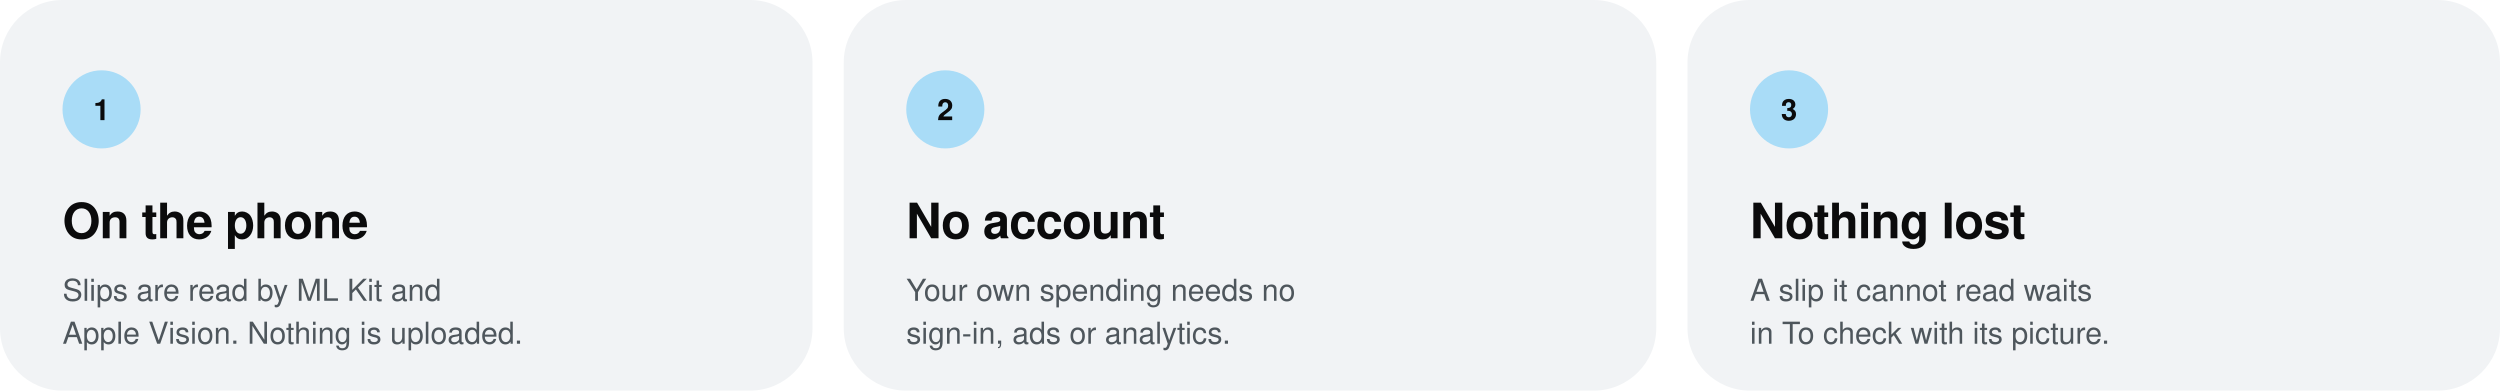
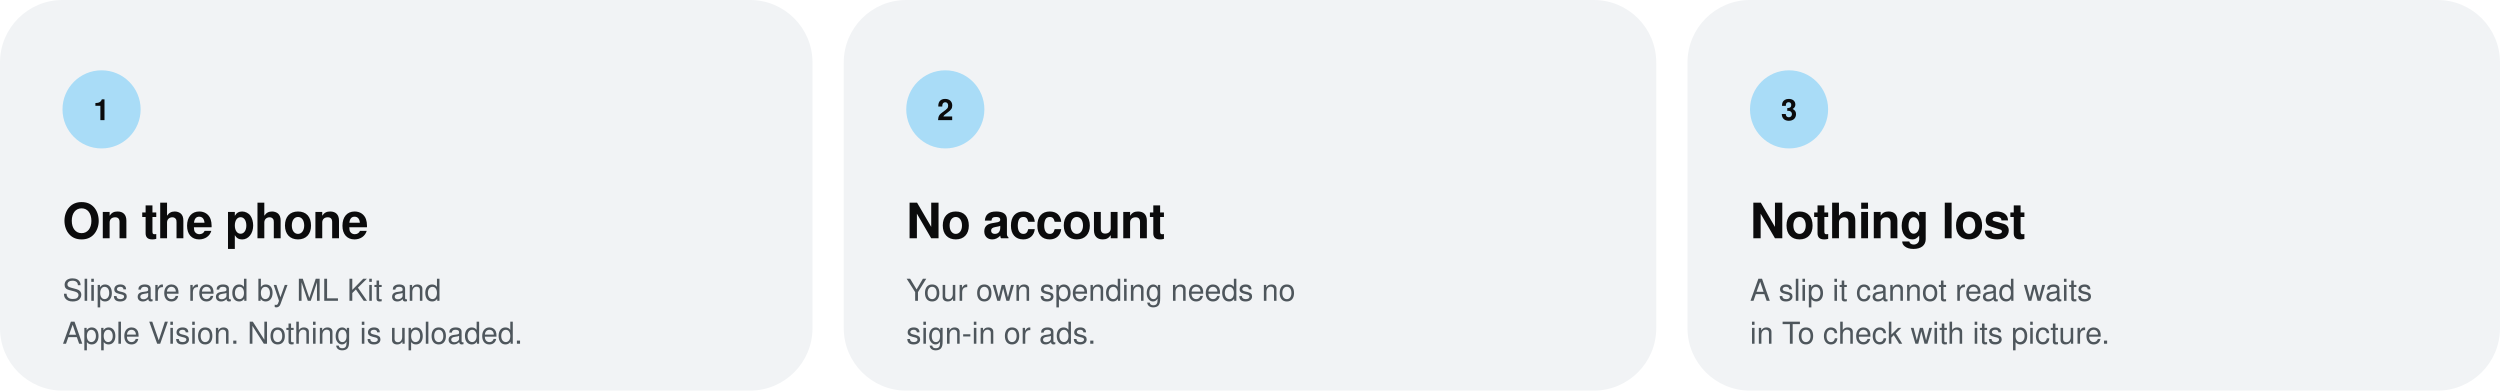
<svg xmlns="http://www.w3.org/2000/svg" viewBox="0 0 1280 200" width="1280" height="200" role="img" aria-labelledby="title desc">
  <style>
    text { font-family: -apple-system, BlinkMacSystemFont, "Segoe UI", "Helvetica Neue", Helvetica, Arial, sans-serif; }
    .card { fill: #F1F3F5; }
    .dot { fill: #A9DCF7; }
    .num { font-size: 15px; font-weight: 700; fill: #0B0B0C; }
    .title { font-size: 25px; font-weight: 700; letter-spacing: -0.4px; fill: #0B0B0C; }
    .body { font-size: 15.5px; fill: #4E565C; }
  </style>
  <g>
    <rect class="card" x="0" width="416" height="200" rx="32" />
    <circle class="dot" cx="52" cy="56" r="20" />
    <text class="num" x="52" y="61.5" text-anchor="middle">1</text>
    <text class="title" x="32" y="122">On the phone</text>
    <text class="body" x="32" y="154">Slips are read by ML Kit and</text>
    <text class="body" x="32" y="176">Apple Vision. Nothing is uploaded.</text>
  </g>
  <g transform="translate(432 0)">
    <rect class="card" x="0" width="416" height="200" rx="32" />
    <circle class="dot" cx="52" cy="56" r="20" />
    <text class="num" x="52" y="61.5" text-anchor="middle">2</text>
    <text class="title" x="32" y="122">No account</text>
    <text class="body" x="32" y="154">Your own spending needs no</text>
-     <text class="body" x="32" y="176">sign-in, ads or analytics.</text>
+     <text class="body" x="32" y="176">sign-in or ads.</text>
  </g>
  <g transform="translate(864 0)">
    <rect class="card" x="0" width="416" height="200" rx="32" />
    <circle class="dot" cx="52" cy="56" r="20" />
    <text class="num" x="52" y="61.5" text-anchor="middle">3</text>
    <text class="title" x="32" y="122">Nothing lost</text>
    <text class="body" x="32" y="154">A slip it cannot read waits</text>
    <text class="body" x="32" y="176">in To check with its picture.</text>
  </g>
</svg>
